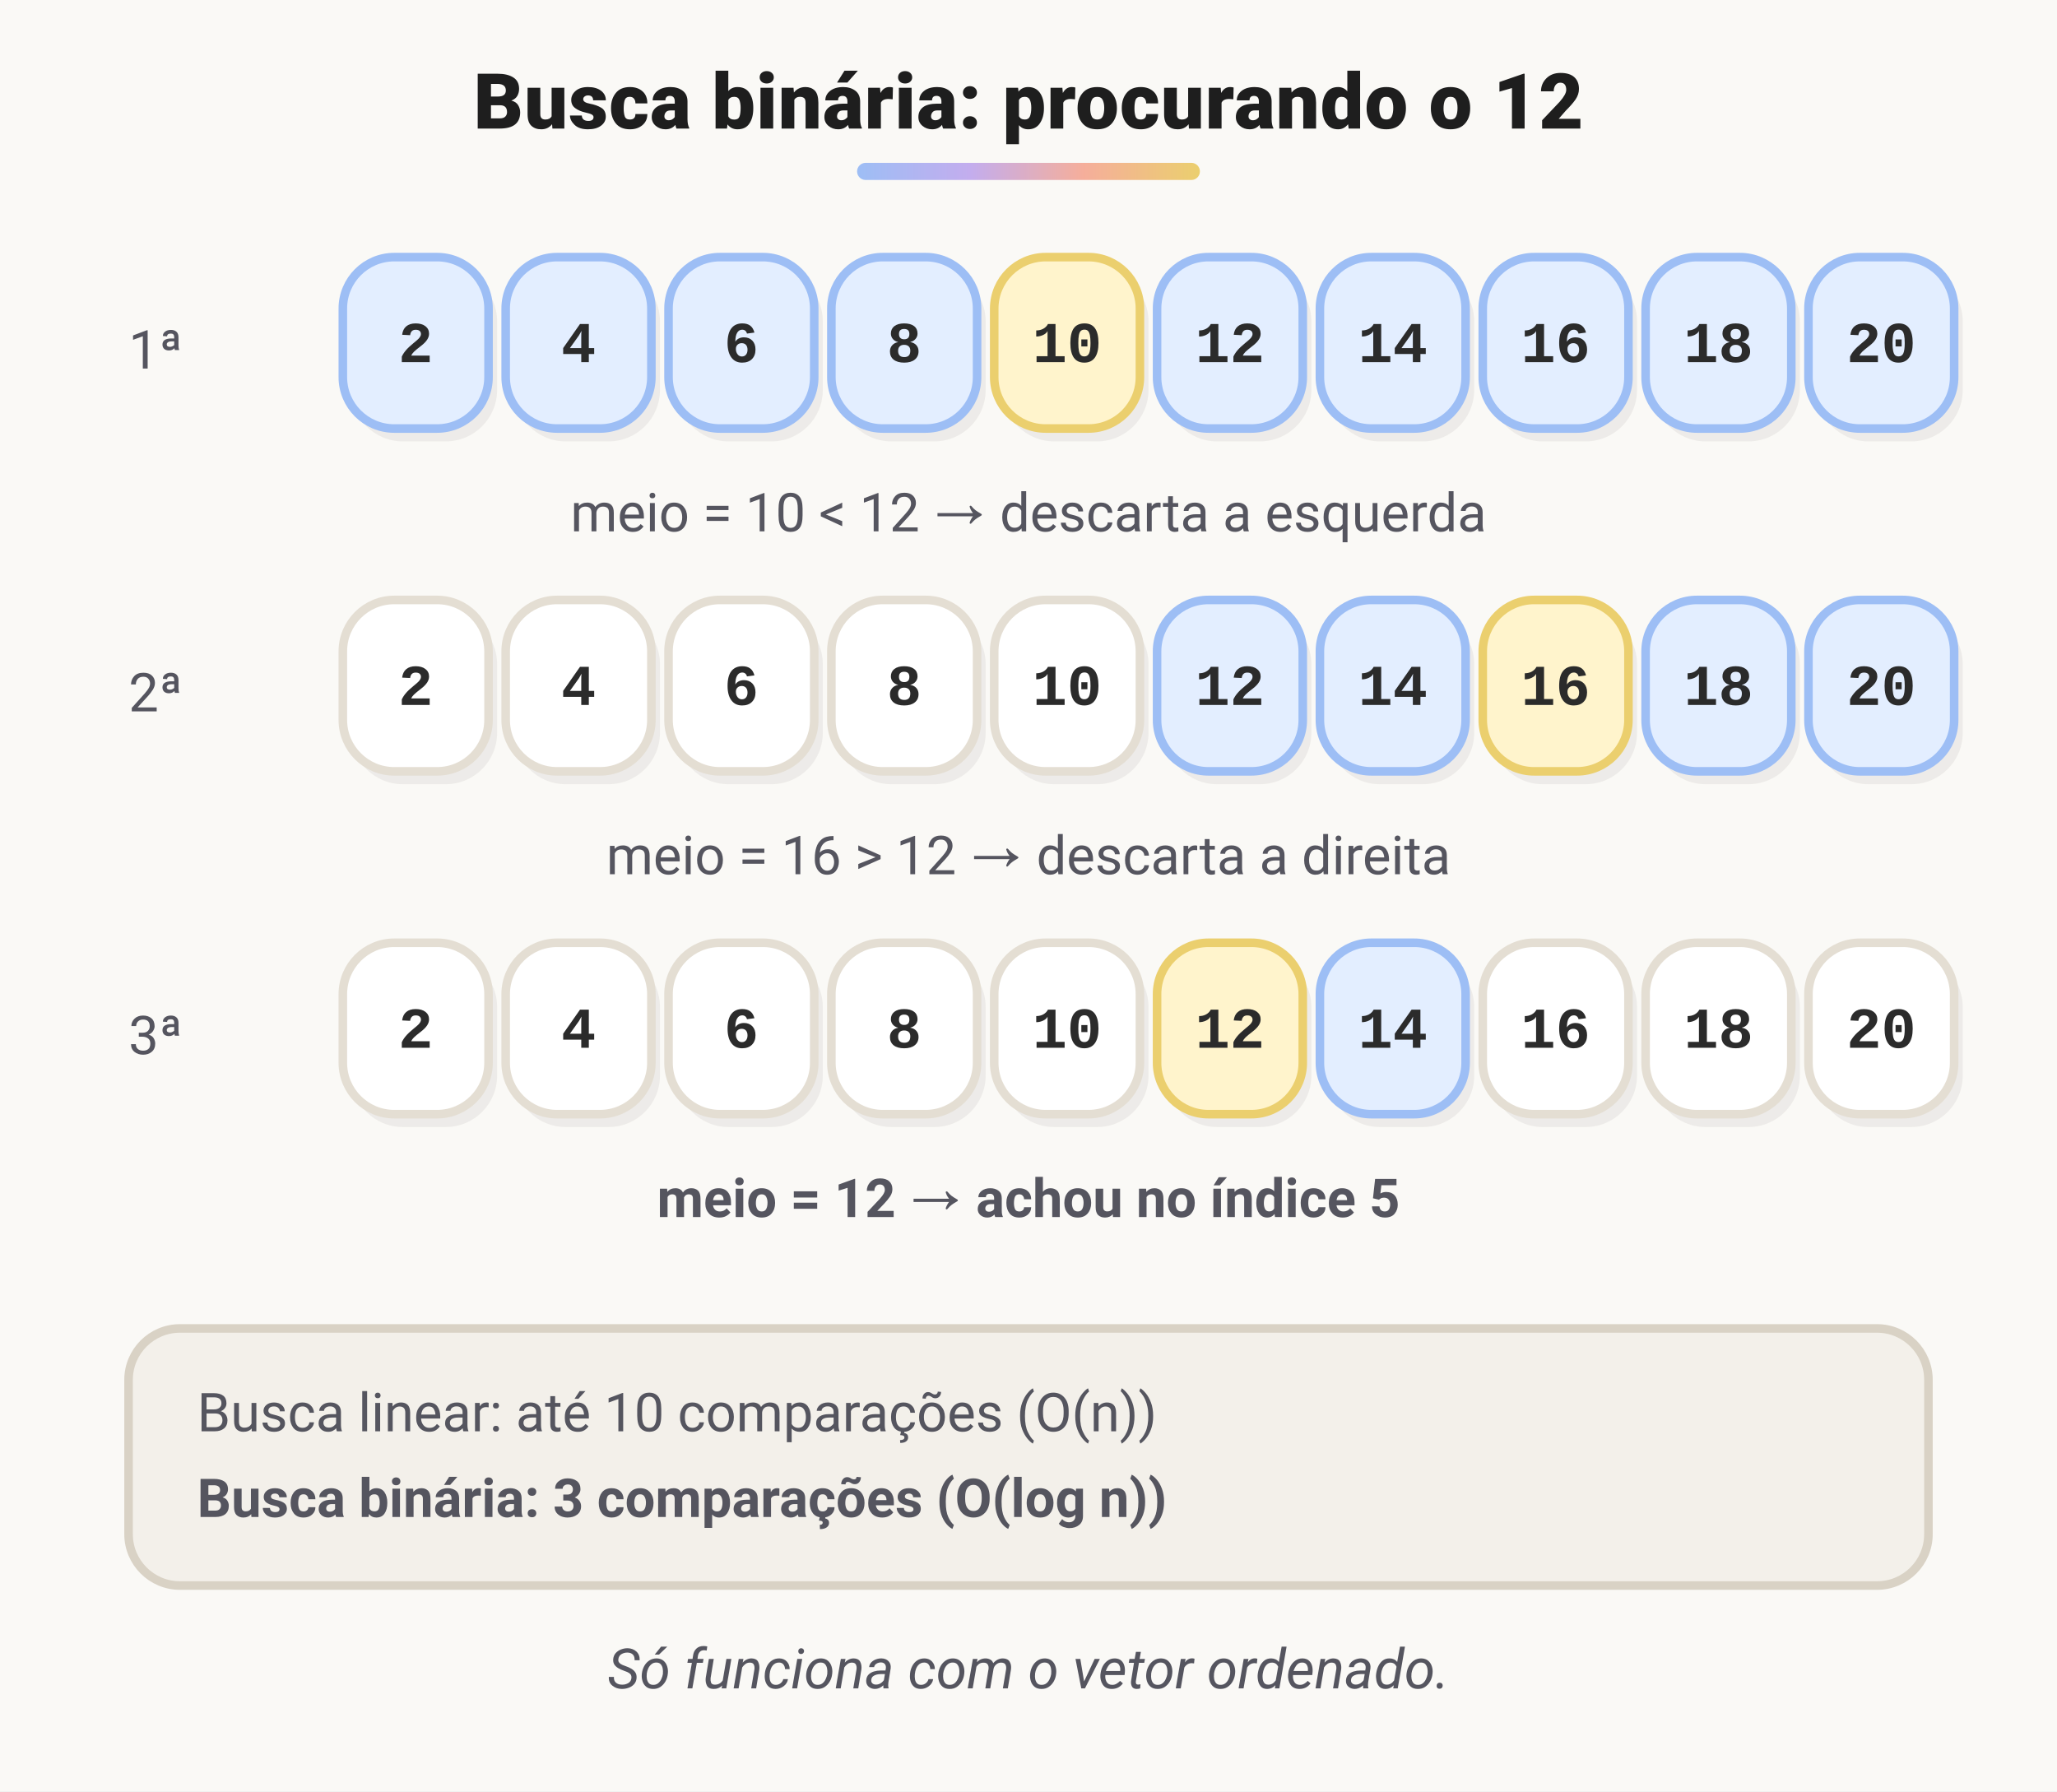
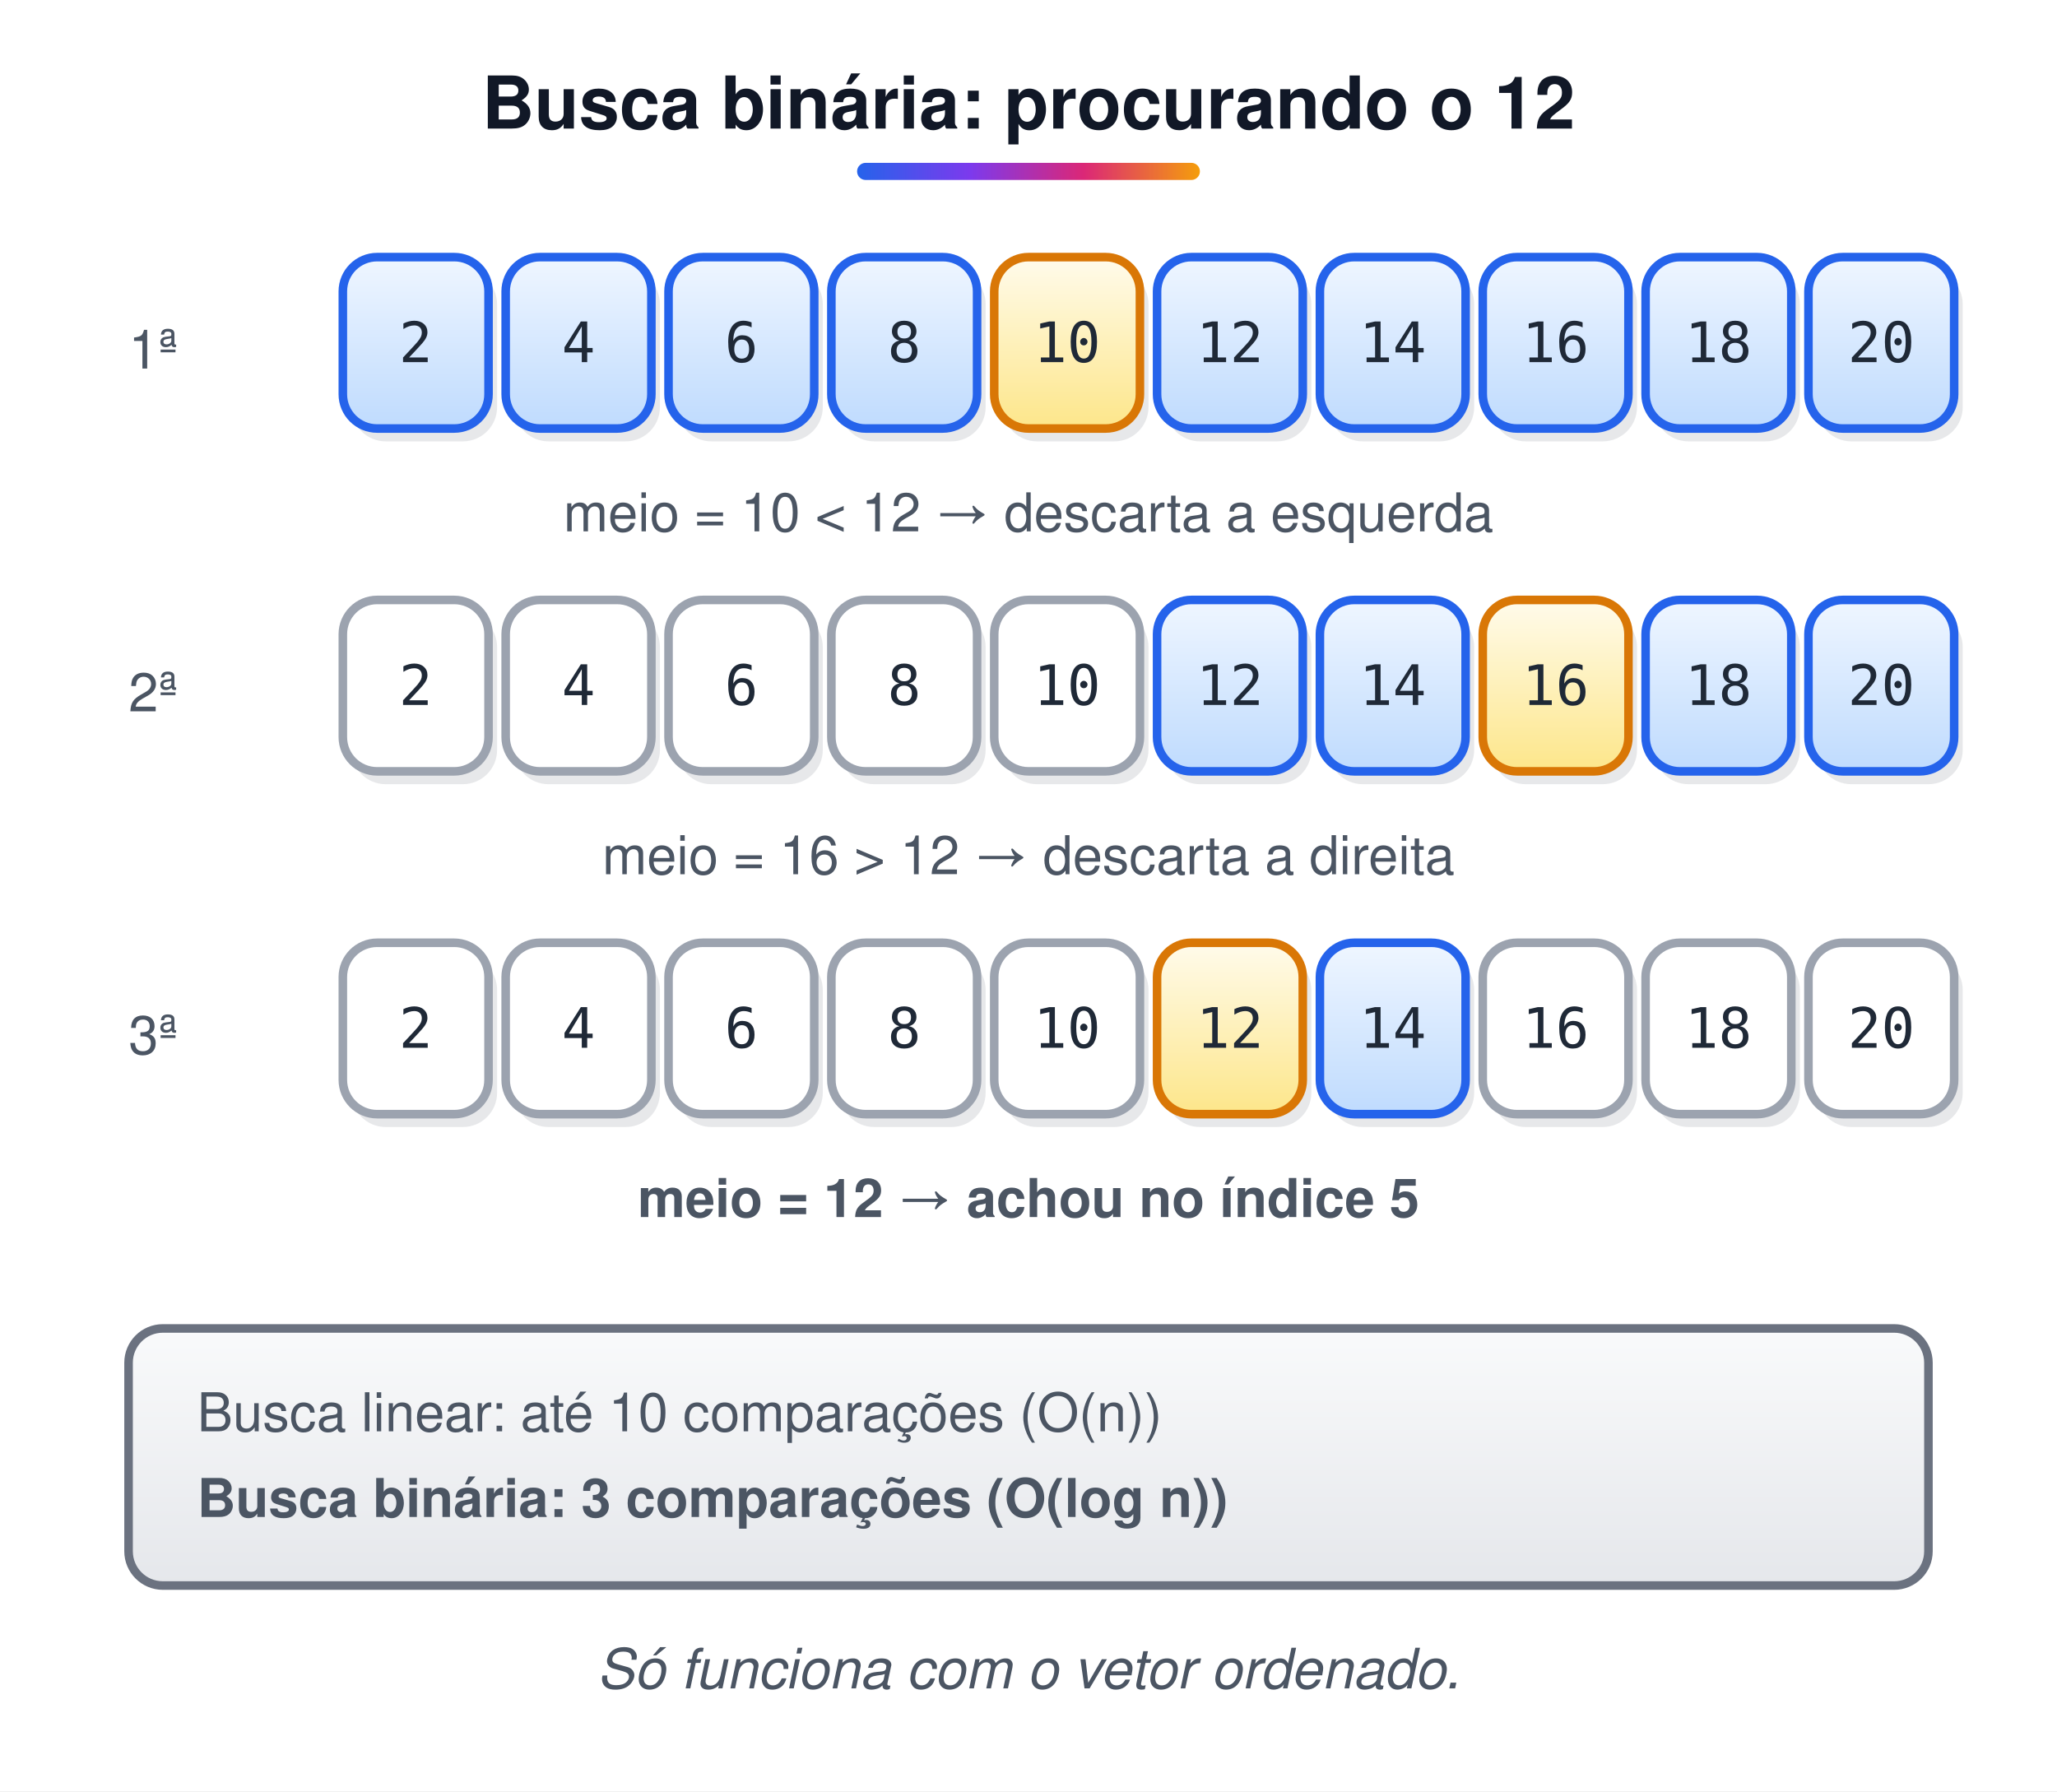
<svg xmlns="http://www.w3.org/2000/svg" width="480" height="418" viewBox="0 0 480 418">
-   <style>text{white-space:pre;font-family:system-ui,-apple-system,'Segoe UI',Roboto,Helvetica,Arial,sans-serif;font-size:14px;fill:#2B2B2B}.t{font-size:18px;font-weight:800;fill:#1E1E1E;letter-spacing:.2px}.b{font-weight:700}.m{font-family:'Courier New',Menlo,Consolas,monospace;font-size:13.5px;font-weight:600}.s{font-size:12.5px;fill:#55555F}.n{font-size:13px;font-style:italic;fill:#55555F}.c{text-anchor:middle}.r{text-anchor:end}.w{fill:#fff}.xB{fill:#E3EEFF;stroke:#9DBEF5}.hB{fill:#2F5FB3;stroke:#2F5FB3}.fB{fill:#2F5FB3}.xG{fill:#DDF5EA;stroke:#94D8B8}.hG{fill:#21835A;stroke:#21835A}.fG{fill:#21835A}.xO{fill:#FFF4CC;stroke:#EBCF6E}.hO{fill:#8A6A00;stroke:#8A6A00}.fO{fill:#8A6A00}.xP{fill:#EEE6FB;stroke:#C3ADEE}.hP{fill:#6B44B8;stroke:#6B44B8}.fP{fill:#6B44B8}.xR{fill:#FFE7E0;stroke:#F5AE9B}.hR{fill:#B4472B;stroke:#B4472B}.fR{fill:#B4472B}.xY{fill:#F3F0EA;stroke:#D9D2C5}.hY{fill:#6F685C;stroke:#6F685C}.fY{fill:#6F685C}.xT{fill:#DDF3F3;stroke:#93D2D2}.hT{fill:#1C7A7A;stroke:#1C7A7A}.fT{fill:#1C7A7A}.xK{fill:#FFE7E0;stroke:#F5AE9B}.hK{fill:#B4472B;stroke:#B4472B}.fK{fill:#B4472B}.xW{fill:#FFFFFF;stroke:#E4DED3}.hW{fill:#8A8478;stroke:#8A8478}.fW{fill:#8A8478}.xZ{fill:#EEE6FB;stroke:#C3ADEE}.hZ{fill:#6B44B8;stroke:#6B44B8}.fZ{fill:#6B44B8}.xV{fill:#FFFFFF;stroke:#E4DED3}.hV{fill:#8A8478;stroke:#8A8478}.fV{fill:#8A8478}rect,ellipse,polygon,circle{stroke-width:2}.l{stroke:#7A7F8C;stroke-width:2.4;fill:none;stroke-dasharray:1.5 6;stroke-linecap:round;stroke-linejoin:round}.d{stroke-dasharray:9 6;stroke-linecap:butt}.sh{fill:#3A3226;opacity:.07;stroke:none}</style>
+   <style>text{white-space:pre;font-family:Helvetica,Arial,sans-serif;font-size:14px;fill:#1F2937}.t{font-size:17px;font-weight:bold;fill:#111827}.b{font-weight:bold}.m{font-family:Menlo,Consolas,monospace;font-size:13px}.s{font-size:12.5px;fill:#4B5563}.n{font-size:13px;font-style:italic;fill:#4B5563}.c{text-anchor:middle}.r{text-anchor:end}.w{fill:#fff}.xB{fill:url(#gB);stroke:#2563EB}.hB{fill:#2563EB;stroke:#2563EB}.fB{fill:#2563EB}.xG{fill:url(#gG);stroke:#16A34A}.hG{fill:#16A34A;stroke:#16A34A}.fG{fill:#16A34A}.xO{fill:url(#gO);stroke:#D97706}.hO{fill:#D97706;stroke:#D97706}.fO{fill:#D97706}.xP{fill:url(#gP);stroke:#7C3AED}.hP{fill:#7C3AED;stroke:#7C3AED}.fP{fill:#7C3AED}.xR{fill:url(#gR);stroke:#DC2626}.hR{fill:#DC2626;stroke:#DC2626}.fR{fill:#DC2626}.xY{fill:url(#gY);stroke:#6B7280}.hY{fill:#6B7280;stroke:#6B7280}.fY{fill:#6B7280}.xT{fill:url(#gT);stroke:#0D9488}.hT{fill:#0D9488;stroke:#0D9488}.fT{fill:#0D9488}.xK{fill:url(#gK);stroke:#DB2777}.hK{fill:#DB2777;stroke:#DB2777}.fK{fill:#DB2777}.xW{fill:url(#gW);stroke:#9CA3AF}.hW{fill:#9CA3AF;stroke:#9CA3AF}.fW{fill:#9CA3AF}.xZ{fill:url(#gZ);stroke:#DDD6FE}.hZ{fill:#DDD6FE;stroke:#DDD6FE}.fZ{fill:#DDD6FE}.xV{fill:url(#gV);stroke:#E5E7EB}.hV{fill:#E5E7EB;stroke:#E5E7EB}.fV{fill:#E5E7EB}rect,ellipse,polygon,circle{stroke-width:2}.l{stroke:#475569;stroke-width:2.2;fill:none}.d{stroke-dasharray:6 4}.sh{fill:#0F172A;opacity:.10;stroke:none}</style>
  <defs>
+     <linearGradient id="gB" x1="0" y1="0" x2="0" y2="1">
+       <stop offset="0" stop-color="#EFF6FF" />
+       <stop offset="1" stop-color="#BFDBFE" />
+     </linearGradient>
+     <linearGradient id="gG" x1="0" y1="0" x2="0" y2="1">
+       <stop offset="0" stop-color="#F0FDF4" />
+       <stop offset="1" stop-color="#BBF7D0" />
+     </linearGradient>
+     <linearGradient id="gO" x1="0" y1="0" x2="0" y2="1">
+       <stop offset="0" stop-color="#FFFBEB" />
+       <stop offset="1" stop-color="#FDE68A" />
+     </linearGradient>
+     <linearGradient id="gP" x1="0" y1="0" x2="0" y2="1">
+       <stop offset="0" stop-color="#F5F3FF" />
+       <stop offset="1" stop-color="#DDD6FE" />
+     </linearGradient>
+     <linearGradient id="gR" x1="0" y1="0" x2="0" y2="1">
+       <stop offset="0" stop-color="#FEF2F2" />
+       <stop offset="1" stop-color="#FECACA" />
+     </linearGradient>
+     <linearGradient id="gY" x1="0" y1="0" x2="0" y2="1">
+       <stop offset="0" stop-color="#F9FAFB" />
+       <stop offset="1" stop-color="#E5E7EB" />
+     </linearGradient>
+     <linearGradient id="gT" x1="0" y1="0" x2="0" y2="1">
+       <stop offset="0" stop-color="#F0FDFA" />
+       <stop offset="1" stop-color="#99F6E4" />
+     </linearGradient>
+     <linearGradient id="gK" x1="0" y1="0" x2="0" y2="1">
+       <stop offset="0" stop-color="#FDF2F8" />
+       <stop offset="1" stop-color="#FBCFE8" />
+     </linearGradient>
+     <linearGradient id="gW" x1="0" y1="0" x2="0" y2="1">
+       <stop offset="0" stop-color="#FFFFFF" />
+       <stop offset="1" stop-color="#FFFFFF" />
+     </linearGradient>
+     <linearGradient id="gZ" x1="0" y1="0" x2="0" y2="1">
+       <stop offset="0" stop-color="#F5F3FF" />
+       <stop offset="1" stop-color="#F5F3FF" />
+     </linearGradient>
+     <linearGradient id="gV" x1="0" y1="0" x2="0" y2="1">
+       <stop offset="0" stop-color="#FFFFFF" />
+       <stop offset="1" stop-color="#FFFFFF" />
+     </linearGradient>
    <linearGradient id="gT0" x1="0" y1="0" x2="1" y2="0">
-       <stop offset="0" stop-color="#9DBEF5" />
-       <stop offset=".33" stop-color="#C3ADEE" />
-       <stop offset=".66" stop-color="#F5AE9B" />
-       <stop offset="1" stop-color="#EBCF6E" />
+       <stop offset="0" stop-color="#2563EB" />
+       <stop offset=".33" stop-color="#7C3AED" />
+       <stop offset=".66" stop-color="#DB2777" />
+       <stop offset="1" stop-color="#F59E0B" />
    </linearGradient>
-     <marker id="a" viewBox="0 0 10 10" refX="8" refY="5" markerWidth="7" markerHeight="7" orient="auto-start-reverse">
-       <path d="M1,1L9,5L1,9" fill="none" stroke="#7A7F8C" stroke-width="2" stroke-linecap="round" stroke-linejoin="round" />
+     <marker id="a" viewBox="0 0 10 10" refX="9" refY="5" markerWidth="6.5" markerHeight="6.5" orient="auto-start-reverse">
+       <path d="M0,0L10,5L0,10z" fill="#475569" />
    </marker>
  </defs>
-   <rect width="100%" height="100%" fill="#FAF9F6" />
+   <rect width="100%" height="100%" fill="#fff" />
  <text x="240.0" y="30" class="t c">Busca binária: procurando o 12</text>
  <rect x="200.0" y="38" width="80" height="4" rx="2" fill="url(#gT0)" />
  <text x="30" y="86" class="s">1ª</text>
-   <rect x="82" y="63" width="34" height="40" rx="12" class="sh" />
-   <rect x="80" y="60" width="34" height="40" rx="12" class="xB" />
+   <rect x="82" y="63" width="34" height="40" rx="8" class="sh" />
+   <rect x="80" y="60" width="34" height="40" rx="8" class="xB" />
  <text x="97.0" y="84.5" class="m c">2</text>
-   <rect x="120" y="63" width="34" height="40" rx="12" class="sh" />
-   <rect x="118" y="60" width="34" height="40" rx="12" class="xB" />
+   <rect x="120" y="63" width="34" height="40" rx="8" class="sh" />
+   <rect x="118" y="60" width="34" height="40" rx="8" class="xB" />
  <text x="135.0" y="84.5" class="m c">4</text>
-   <rect x="158" y="63" width="34" height="40" rx="12" class="sh" />
-   <rect x="156" y="60" width="34" height="40" rx="12" class="xB" />
+   <rect x="158" y="63" width="34" height="40" rx="8" class="sh" />
+   <rect x="156" y="60" width="34" height="40" rx="8" class="xB" />
  <text x="173.0" y="84.5" class="m c">6</text>
-   <rect x="196" y="63" width="34" height="40" rx="12" class="sh" />
-   <rect x="194" y="60" width="34" height="40" rx="12" class="xB" />
+   <rect x="196" y="63" width="34" height="40" rx="8" class="sh" />
+   <rect x="194" y="60" width="34" height="40" rx="8" class="xB" />
  <text x="211.0" y="84.5" class="m c">8</text>
-   <rect x="234" y="63" width="34" height="40" rx="12" class="sh" />
-   <rect x="232" y="60" width="34" height="40" rx="12" class="xO" />
+   <rect x="234" y="63" width="34" height="40" rx="8" class="sh" />
+   <rect x="232" y="60" width="34" height="40" rx="8" class="xO" />
  <text x="249.0" y="84.5" class="m c">10</text>
-   <rect x="272" y="63" width="34" height="40" rx="12" class="sh" />
-   <rect x="270" y="60" width="34" height="40" rx="12" class="xB" />
+   <rect x="272" y="63" width="34" height="40" rx="8" class="sh" />
+   <rect x="270" y="60" width="34" height="40" rx="8" class="xB" />
  <text x="287.0" y="84.5" class="m c">12</text>
-   <rect x="310" y="63" width="34" height="40" rx="12" class="sh" />
-   <rect x="308" y="60" width="34" height="40" rx="12" class="xB" />
+   <rect x="310" y="63" width="34" height="40" rx="8" class="sh" />
+   <rect x="308" y="60" width="34" height="40" rx="8" class="xB" />
  <text x="325.0" y="84.5" class="m c">14</text>
-   <rect x="348" y="63" width="34" height="40" rx="12" class="sh" />
-   <rect x="346" y="60" width="34" height="40" rx="12" class="xB" />
+   <rect x="348" y="63" width="34" height="40" rx="8" class="sh" />
+   <rect x="346" y="60" width="34" height="40" rx="8" class="xB" />
  <text x="363.0" y="84.5" class="m c">16</text>
-   <rect x="386" y="63" width="34" height="40" rx="12" class="sh" />
-   <rect x="384" y="60" width="34" height="40" rx="12" class="xB" />
+   <rect x="386" y="63" width="34" height="40" rx="8" class="sh" />
+   <rect x="384" y="60" width="34" height="40" rx="8" class="xB" />
  <text x="401.0" y="84.5" class="m c">18</text>
-   <rect x="424" y="63" width="34" height="40" rx="12" class="sh" />
-   <rect x="422" y="60" width="34" height="40" rx="12" class="xB" />
+   <rect x="424" y="63" width="34" height="40" rx="8" class="sh" />
+   <rect x="422" y="60" width="34" height="40" rx="8" class="xB" />
  <text x="439.0" y="84.5" class="m c">20</text>
  <text x="240.0" y="124" class="s c">meio = 10 &lt; 12 → descarta a esquerda</text>
  <text x="30" y="166" class="s">2ª</text>
-   <rect x="82" y="143" width="34" height="40" rx="12" class="sh" />
-   <rect x="80" y="140" width="34" height="40" rx="12" class="xW" />
+   <rect x="82" y="143" width="34" height="40" rx="8" class="sh" />
+   <rect x="80" y="140" width="34" height="40" rx="8" class="xW" />
  <text x="97.0" y="164.5" class="m c">2</text>
-   <rect x="120" y="143" width="34" height="40" rx="12" class="sh" />
-   <rect x="118" y="140" width="34" height="40" rx="12" class="xW" />
+   <rect x="120" y="143" width="34" height="40" rx="8" class="sh" />
+   <rect x="118" y="140" width="34" height="40" rx="8" class="xW" />
  <text x="135.0" y="164.5" class="m c">4</text>
-   <rect x="158" y="143" width="34" height="40" rx="12" class="sh" />
-   <rect x="156" y="140" width="34" height="40" rx="12" class="xW" />
+   <rect x="158" y="143" width="34" height="40" rx="8" class="sh" />
+   <rect x="156" y="140" width="34" height="40" rx="8" class="xW" />
  <text x="173.0" y="164.5" class="m c">6</text>
-   <rect x="196" y="143" width="34" height="40" rx="12" class="sh" />
-   <rect x="194" y="140" width="34" height="40" rx="12" class="xW" />
+   <rect x="196" y="143" width="34" height="40" rx="8" class="sh" />
+   <rect x="194" y="140" width="34" height="40" rx="8" class="xW" />
  <text x="211.0" y="164.5" class="m c">8</text>
-   <rect x="234" y="143" width="34" height="40" rx="12" class="sh" />
-   <rect x="232" y="140" width="34" height="40" rx="12" class="xW" />
+   <rect x="234" y="143" width="34" height="40" rx="8" class="sh" />
+   <rect x="232" y="140" width="34" height="40" rx="8" class="xW" />
  <text x="249.0" y="164.5" class="m c">10</text>
-   <rect x="272" y="143" width="34" height="40" rx="12" class="sh" />
-   <rect x="270" y="140" width="34" height="40" rx="12" class="xB" />
+   <rect x="272" y="143" width="34" height="40" rx="8" class="sh" />
+   <rect x="270" y="140" width="34" height="40" rx="8" class="xB" />
  <text x="287.0" y="164.5" class="m c">12</text>
-   <rect x="310" y="143" width="34" height="40" rx="12" class="sh" />
-   <rect x="308" y="140" width="34" height="40" rx="12" class="xB" />
+   <rect x="310" y="143" width="34" height="40" rx="8" class="sh" />
+   <rect x="308" y="140" width="34" height="40" rx="8" class="xB" />
  <text x="325.0" y="164.5" class="m c">14</text>
-   <rect x="348" y="143" width="34" height="40" rx="12" class="sh" />
-   <rect x="346" y="140" width="34" height="40" rx="12" class="xO" />
+   <rect x="348" y="143" width="34" height="40" rx="8" class="sh" />
+   <rect x="346" y="140" width="34" height="40" rx="8" class="xO" />
  <text x="363.0" y="164.5" class="m c">16</text>
-   <rect x="386" y="143" width="34" height="40" rx="12" class="sh" />
-   <rect x="384" y="140" width="34" height="40" rx="12" class="xB" />
+   <rect x="386" y="143" width="34" height="40" rx="8" class="sh" />
+   <rect x="384" y="140" width="34" height="40" rx="8" class="xB" />
  <text x="401.0" y="164.5" class="m c">18</text>
-   <rect x="424" y="143" width="34" height="40" rx="12" class="sh" />
-   <rect x="422" y="140" width="34" height="40" rx="12" class="xB" />
+   <rect x="424" y="143" width="34" height="40" rx="8" class="sh" />
+   <rect x="422" y="140" width="34" height="40" rx="8" class="xB" />
  <text x="439.0" y="164.5" class="m c">20</text>
  <text x="240.0" y="204" class="s c">meio = 16 &gt; 12 → descarta a direita</text>
  <text x="30" y="246" class="s">3ª</text>
-   <rect x="82" y="223" width="34" height="40" rx="12" class="sh" />
-   <rect x="80" y="220" width="34" height="40" rx="12" class="xW" />
+   <rect x="82" y="223" width="34" height="40" rx="8" class="sh" />
+   <rect x="80" y="220" width="34" height="40" rx="8" class="xW" />
  <text x="97.0" y="244.5" class="m c">2</text>
-   <rect x="120" y="223" width="34" height="40" rx="12" class="sh" />
-   <rect x="118" y="220" width="34" height="40" rx="12" class="xW" />
+   <rect x="120" y="223" width="34" height="40" rx="8" class="sh" />
+   <rect x="118" y="220" width="34" height="40" rx="8" class="xW" />
  <text x="135.0" y="244.5" class="m c">4</text>
-   <rect x="158" y="223" width="34" height="40" rx="12" class="sh" />
-   <rect x="156" y="220" width="34" height="40" rx="12" class="xW" />
+   <rect x="158" y="223" width="34" height="40" rx="8" class="sh" />
+   <rect x="156" y="220" width="34" height="40" rx="8" class="xW" />
  <text x="173.0" y="244.5" class="m c">6</text>
-   <rect x="196" y="223" width="34" height="40" rx="12" class="sh" />
-   <rect x="194" y="220" width="34" height="40" rx="12" class="xW" />
+   <rect x="196" y="223" width="34" height="40" rx="8" class="sh" />
+   <rect x="194" y="220" width="34" height="40" rx="8" class="xW" />
  <text x="211.0" y="244.5" class="m c">8</text>
-   <rect x="234" y="223" width="34" height="40" rx="12" class="sh" />
-   <rect x="232" y="220" width="34" height="40" rx="12" class="xW" />
+   <rect x="234" y="223" width="34" height="40" rx="8" class="sh" />
+   <rect x="232" y="220" width="34" height="40" rx="8" class="xW" />
  <text x="249.0" y="244.5" class="m c">10</text>
-   <rect x="272" y="223" width="34" height="40" rx="12" class="sh" />
-   <rect x="270" y="220" width="34" height="40" rx="12" class="xO" />
+   <rect x="272" y="223" width="34" height="40" rx="8" class="sh" />
+   <rect x="270" y="220" width="34" height="40" rx="8" class="xO" />
  <text x="287.0" y="244.5" class="m c">12</text>
-   <rect x="310" y="223" width="34" height="40" rx="12" class="sh" />
-   <rect x="308" y="220" width="34" height="40" rx="12" class="xB" />
+   <rect x="310" y="223" width="34" height="40" rx="8" class="sh" />
+   <rect x="308" y="220" width="34" height="40" rx="8" class="xB" />
  <text x="325.0" y="244.5" class="m c">14</text>
-   <rect x="348" y="223" width="34" height="40" rx="12" class="sh" />
-   <rect x="346" y="220" width="34" height="40" rx="12" class="xW" />
+   <rect x="348" y="223" width="34" height="40" rx="8" class="sh" />
+   <rect x="346" y="220" width="34" height="40" rx="8" class="xW" />
  <text x="363.0" y="244.5" class="m c">16</text>
-   <rect x="386" y="223" width="34" height="40" rx="12" class="sh" />
-   <rect x="384" y="220" width="34" height="40" rx="12" class="xW" />
+   <rect x="386" y="223" width="34" height="40" rx="8" class="sh" />
+   <rect x="384" y="220" width="34" height="40" rx="8" class="xW" />
  <text x="401.0" y="244.5" class="m c">18</text>
-   <rect x="424" y="223" width="34" height="40" rx="12" class="sh" />
-   <rect x="422" y="220" width="34" height="40" rx="12" class="xW" />
+   <rect x="424" y="223" width="34" height="40" rx="8" class="sh" />
+   <rect x="422" y="220" width="34" height="40" rx="8" class="xW" />
  <text x="439.0" y="244.5" class="m c">20</text>
  <text x="240.0" y="284" class="s c b">meio = 12 → achou no índice 5</text>
-   <rect x="30" y="310" width="420" height="60" rx="12" class="xY" />
+   <rect x="30" y="310" width="420" height="60" rx="8" class="xY" />
  <text x="46" y="334" class="s">Busca linear: até 10 comparações (O(n))</text>
  <text x="46" y="354" class="s b">Busca binária: 3 comparações (O(log n))</text>
  <text x="240.0" y="394" class="n c">Só funciona com o vetor ordenado.</text>
</svg>
